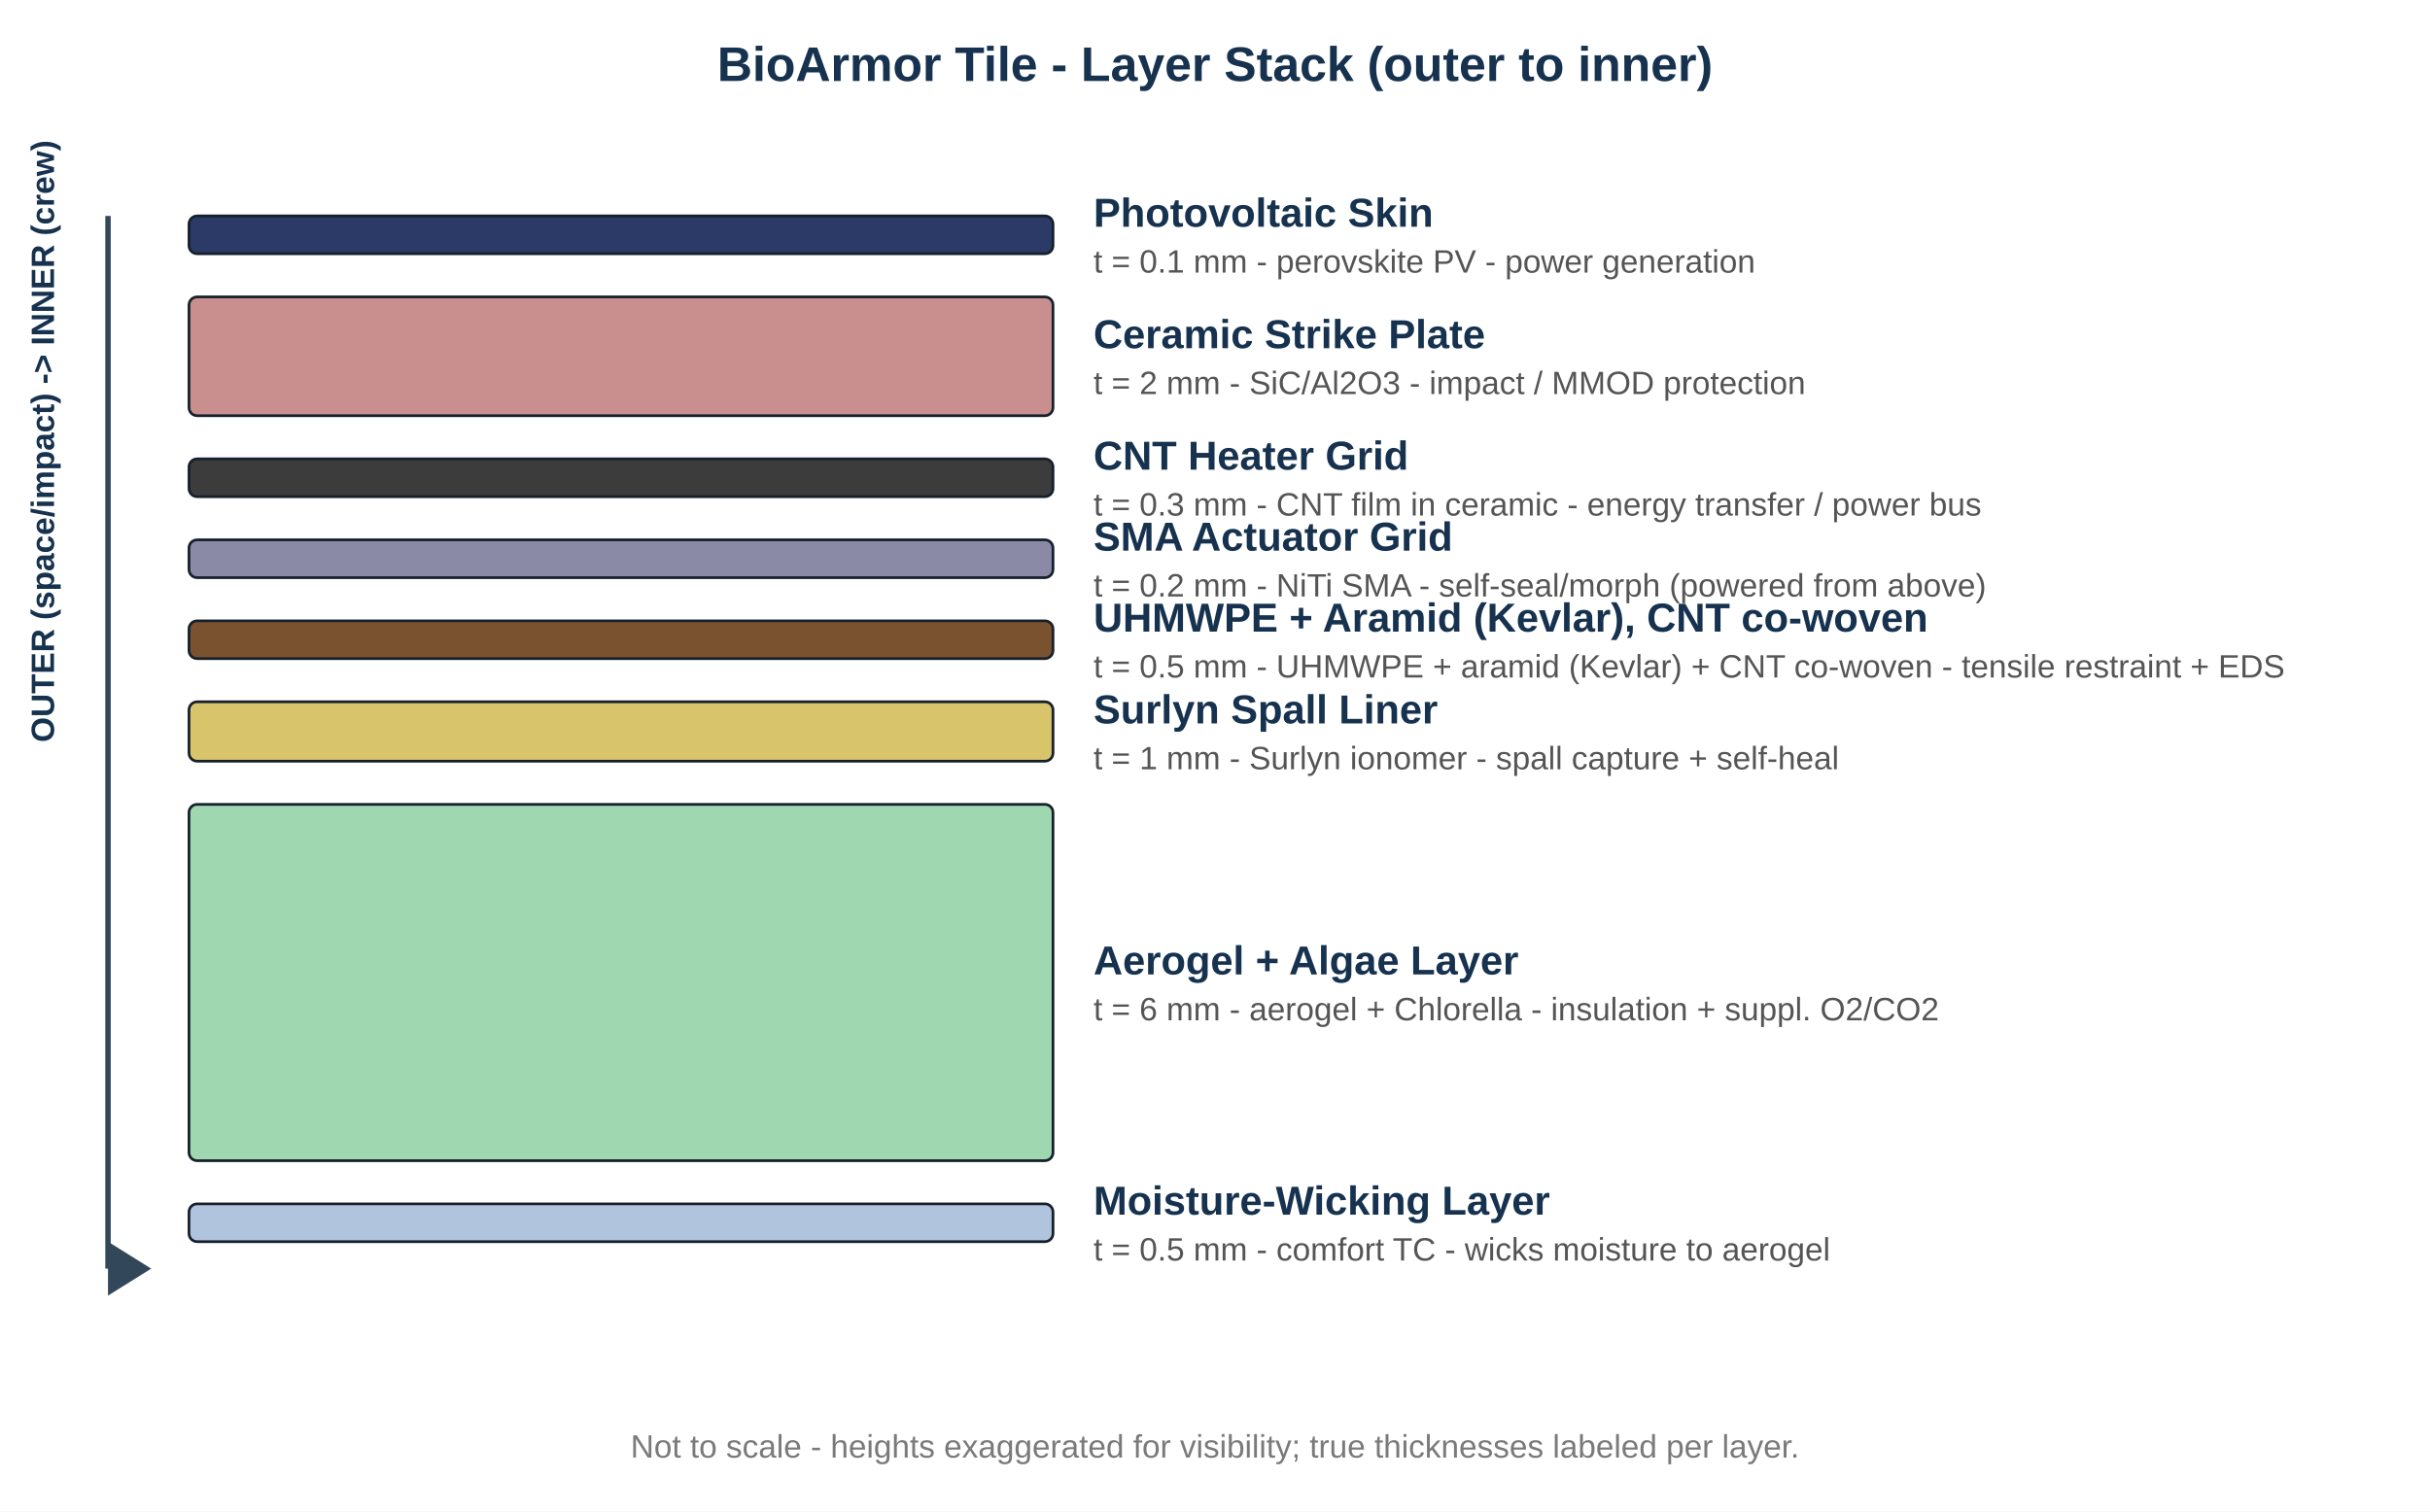
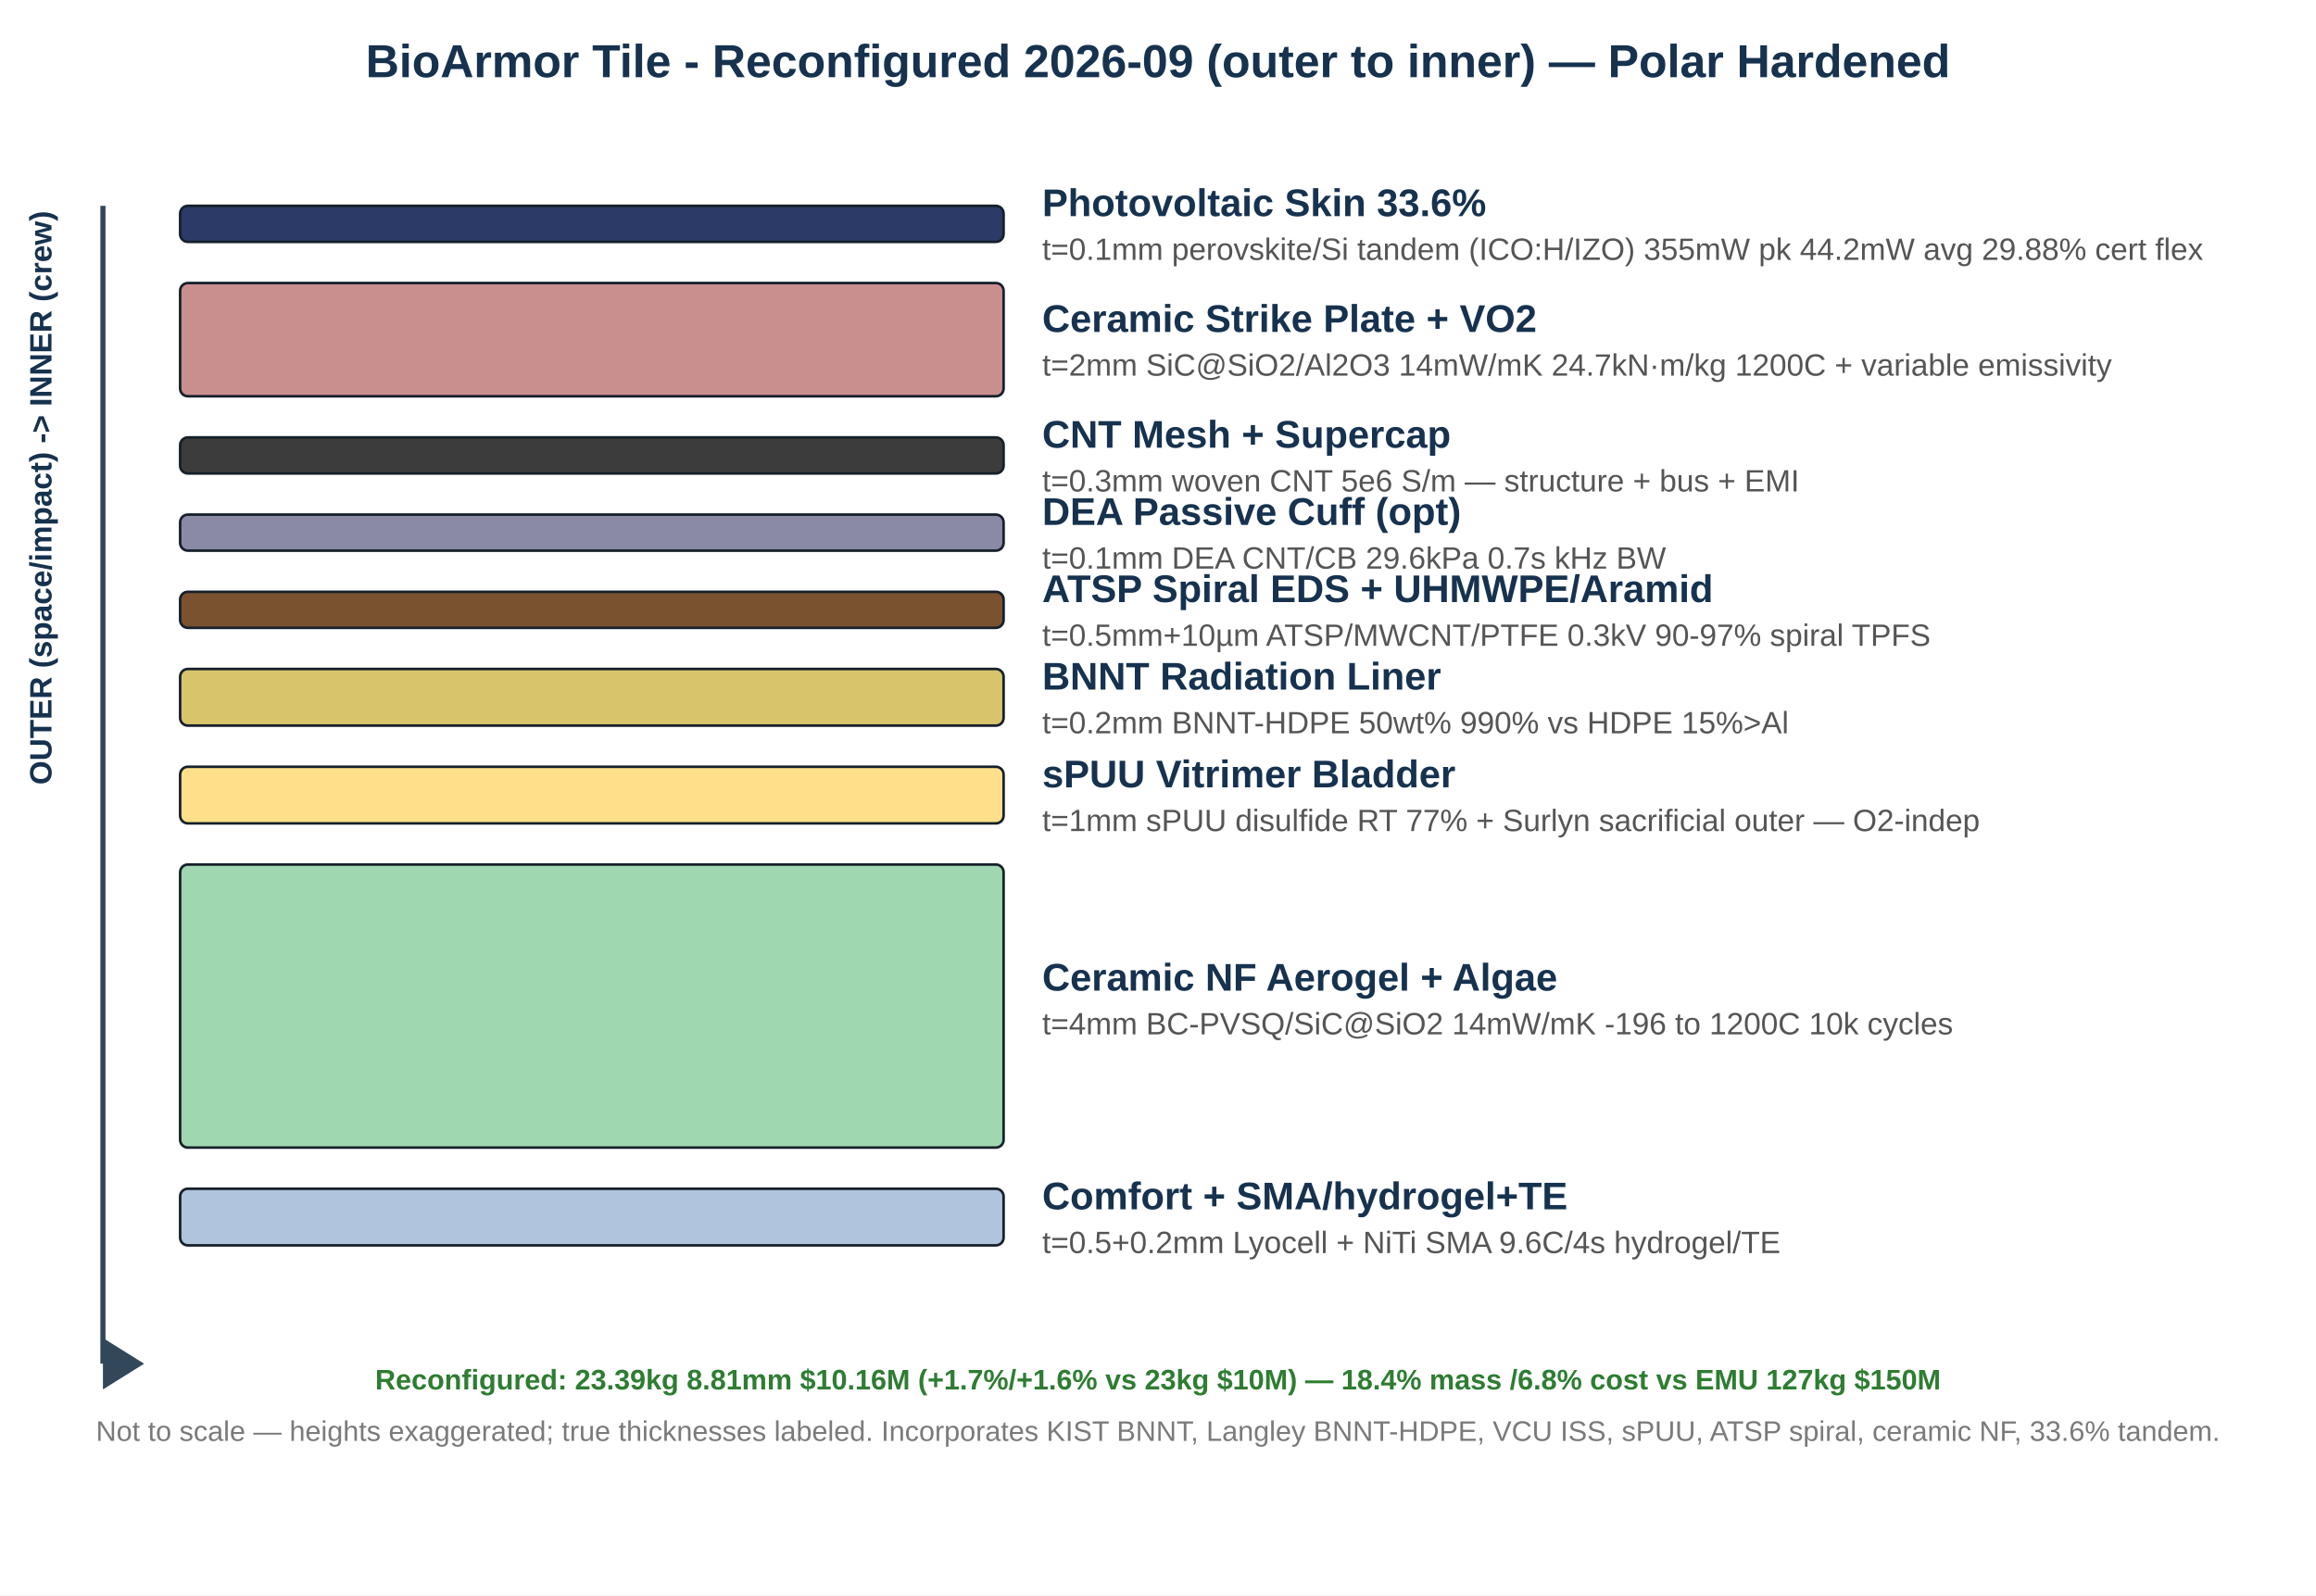
- <svg xmlns="http://www.w3.org/2000/svg" width="900" height="560" viewBox="0 0 900 560" font-family="Segoe UI, Arial, sans-serif">
+ <svg xmlns="http://www.w3.org/2000/svg" width="900" height="620" viewBox="0 0 900 620" font-family="Segoe UI, Arial, sans-serif">
  <defs>
    <marker id="v" markerWidth="10" markerHeight="10" refX="5" refY="8" orient="auto" markerUnits="strokeWidth">
      <path d="M5,0 L10,8 L0,8 Z" fill="#33475b" />
    </marker>
  </defs>
-   <rect width="900" height="560" fill="#ffffff" />
-   <text x="450" y="30" text-anchor="middle" font-size="18" font-weight="700" fill="#16324f">BioArmor Tile - Layer Stack (outer to inner)</text>
-   <line x1="40" y1="80" x2="40" y2="470" stroke="#33475b" stroke-width="2" marker-end="url(#v)" />
-   <text x="20" y="275" font-size="12" font-weight="700" fill="#16324f" transform="rotate(-90 20 275)">OUTER (space/impact)  -&gt;  INNER (crew)</text>
+   <rect width="900" height="620" fill="#ffffff" />
+   <text x="450" y="30" text-anchor="middle" font-size="18" font-weight="700" fill="#16324f">BioArmor Tile - Reconfigured 2026-09 (outer to inner) — Polar Hardened</text>
+   <line x1="40" y1="80" x2="40" y2="530" stroke="#33475b" stroke-width="2" marker-end="url(#v)" />
+   <text x="20" y="305" font-size="12" font-weight="700" fill="#16324f" transform="rotate(-90 20 305)">OUTER (space/impact)  -&gt;  INNER (crew)</text>
  <rect x="70" y="80" width="320" height="14" rx="3" fill="#2b3a67" stroke="#16202b" stroke-width="1" />
-   <text x="405" y="84" font-size="15" font-weight="700" fill="#16324f">Photovoltaic Skin</text>
-   <text x="405" y="101" font-size="12" fill="#555">t = 0.1 mm - perovskite PV - power generation</text>
+   <text x="405" y="84" font-size="15" font-weight="700" fill="#16324f">Photovoltaic Skin 33.6%</text>
+   <text x="405" y="101" font-size="12" fill="#555">t=0.1mm perovskite/Si tandem (ICO:H/IZO) 355mW pk 44.2mW avg 29.88% cert flex</text>
  <rect x="70" y="110" width="320" height="44" rx="3" fill="#c98f8f" stroke="#16202b" stroke-width="1" />
-   <text x="405" y="129" font-size="15" font-weight="700" fill="#16324f">Ceramic Strike Plate</text>
-   <text x="405" y="146" font-size="12" fill="#555">t = 2 mm - SiC/Al2O3 - impact / MMOD protection</text>
+   <text x="405" y="129" font-size="15" font-weight="700" fill="#16324f">Ceramic Strike Plate + VO2</text>
+   <text x="405" y="146" font-size="12" fill="#555">t=2mm SiC@SiO2/Al2O3 14mW/mK 24.7kN·m/kg 1200C + variable emissivity</text>
  <rect x="70" y="170" width="320" height="14" rx="3" fill="#3c3c3c" stroke="#16202b" stroke-width="1" />
-   <text x="405" y="174" font-size="15" font-weight="700" fill="#16324f">CNT Heater Grid</text>
-   <text x="405" y="191" font-size="12" fill="#555">t = 0.3 mm - CNT film in ceramic - energy transfer / power bus</text>
+   <text x="405" y="174" font-size="15" font-weight="700" fill="#16324f">CNT Mesh + Supercap</text>
+   <text x="405" y="191" font-size="12" fill="#555">t=0.3mm woven CNT 5e6 S/m — structure + bus + EMI</text>
  <rect x="70" y="200" width="320" height="14" rx="3" fill="#8a8aa6" stroke="#16202b" stroke-width="1" />
-   <text x="405" y="204" font-size="15" font-weight="700" fill="#16324f">SMA Actuator Grid</text>
-   <text x="405" y="221" font-size="12" fill="#555">t = 0.2 mm - NiTi SMA - self-seal/morph (powered from above)</text>
+   <text x="405" y="204" font-size="15" font-weight="700" fill="#16324f">DEA Passive Cuff (opt)</text>
+   <text x="405" y="221" font-size="12" fill="#555">t=0.1mm DEA CNT/CB 29.6kPa 0.7s kHz BW</text>
  <rect x="70" y="230" width="320" height="14" rx="3" fill="#7a5230" stroke="#16202b" stroke-width="1" />
-   <text x="405" y="234" font-size="15" font-weight="700" fill="#16324f">UHMWPE + Aramid (Kevlar), CNT co-woven</text>
-   <text x="405" y="251" font-size="12" fill="#555">t = 0.5 mm - UHMWPE + aramid (Kevlar) + CNT co-woven - tensile restraint + EDS</text>
+   <text x="405" y="234" font-size="15" font-weight="700" fill="#16324f">ATSP Spiral EDS + UHMWPE/Aramid</text>
+   <text x="405" y="251" font-size="12" fill="#555">t=0.5mm+10µm ATSP/MWCNT/PTFE 0.3kV 90-97% spiral TPFS</text>
  <rect x="70" y="260" width="320" height="22" rx="3" fill="#d8c46a" stroke="#16202b" stroke-width="1" />
-   <text x="405" y="268" font-size="15" font-weight="700" fill="#16324f">Surlyn Spall Liner</text>
-   <text x="405" y="285" font-size="12" fill="#555">t = 1 mm - Surlyn ionomer - spall capture + self-heal</text>
-   <rect x="70" y="298" width="320" height="132" rx="3" fill="#9fd8b0" stroke="#16202b" stroke-width="1" />
-   <text x="405" y="361" font-size="15" font-weight="700" fill="#16324f">Aerogel + Algae Layer</text>
-   <text x="405" y="378" font-size="12" fill="#555">t = 6 mm - aerogel + Chlorella - insulation + suppl. O2/CO2</text>
-   <rect x="70" y="446" width="320" height="14" rx="3" fill="#b0c4de" stroke="#16202b" stroke-width="1" />
-   <text x="405" y="450" font-size="15" font-weight="700" fill="#16324f">Moisture-Wicking Layer</text>
-   <text x="405" y="467" font-size="12" fill="#555">t = 0.5 mm - comfort TC - wicks moisture to aerogel</text>
-   <text x="450" y="540" text-anchor="middle" font-size="12" fill="#7a7a7a">Not to scale - heights exaggerated for visibility; true thicknesses labeled per layer.</text>
+   <text x="405" y="268" font-size="15" font-weight="700" fill="#16324f">BNNT Radiation Liner</text>
+   <text x="405" y="285" font-size="12" fill="#555">t=0.2mm BNNT-HDPE 50wt% 990% vs HDPE 15%&gt;Al</text>
+   <rect x="70" y="298" width="320" height="22" rx="3" fill="#ffe08a" stroke="#16202b" stroke-width="1" />
+   <text x="405" y="306" font-size="15" font-weight="700" fill="#16324f">sPUU Vitrimer Bladder</text>
+   <text x="405" y="323" font-size="12" fill="#555">t=1mm sPUU disulfide RT 77% + Surlyn sacrificial outer — O2-indep</text>
+   <rect x="70" y="336" width="320" height="110" rx="3" fill="#9fd8b0" stroke="#16202b" stroke-width="1" />
+   <text x="405" y="385" font-size="15" font-weight="700" fill="#16324f">Ceramic NF Aerogel + Algae</text>
+   <text x="405" y="402" font-size="12" fill="#555">t=4mm BC-PVSQ/SiC@SiO2 14mW/mK -196 to 1200C 10k cycles</text>
+   <rect x="70" y="462" width="320" height="22" rx="3" fill="#b0c4de" stroke="#16202b" stroke-width="1" />
+   <text x="405" y="470" font-size="15" font-weight="700" fill="#16324f">Comfort + SMA/hydrogel+TE</text>
+   <text x="405" y="487" font-size="12" fill="#555">t=0.5+0.2mm Lyocell + NiTi SMA 9.6C/4s hydrogel/TE</text>
+   <text x="450" y="540" text-anchor="middle" font-size="11" fill="#2e7d32" font-weight="700">Reconfigured: 23.39kg 8.81mm $10.16M (+1.7%/+1.6% vs 23kg $10M) — 18.4% mass /6.8% cost vs EMU 127kg $150M</text>
+   <text x="450" y="560" text-anchor="middle" font-size="11" fill="#7a7a7a">Not to scale — heights exaggerated; true thicknesses labeled. Incorporates KIST BNNT, Langley BNNT-HDPE, VCU ISS, sPUU, ATSP spiral, ceramic NF, 33.6% tandem.</text>
</svg>
